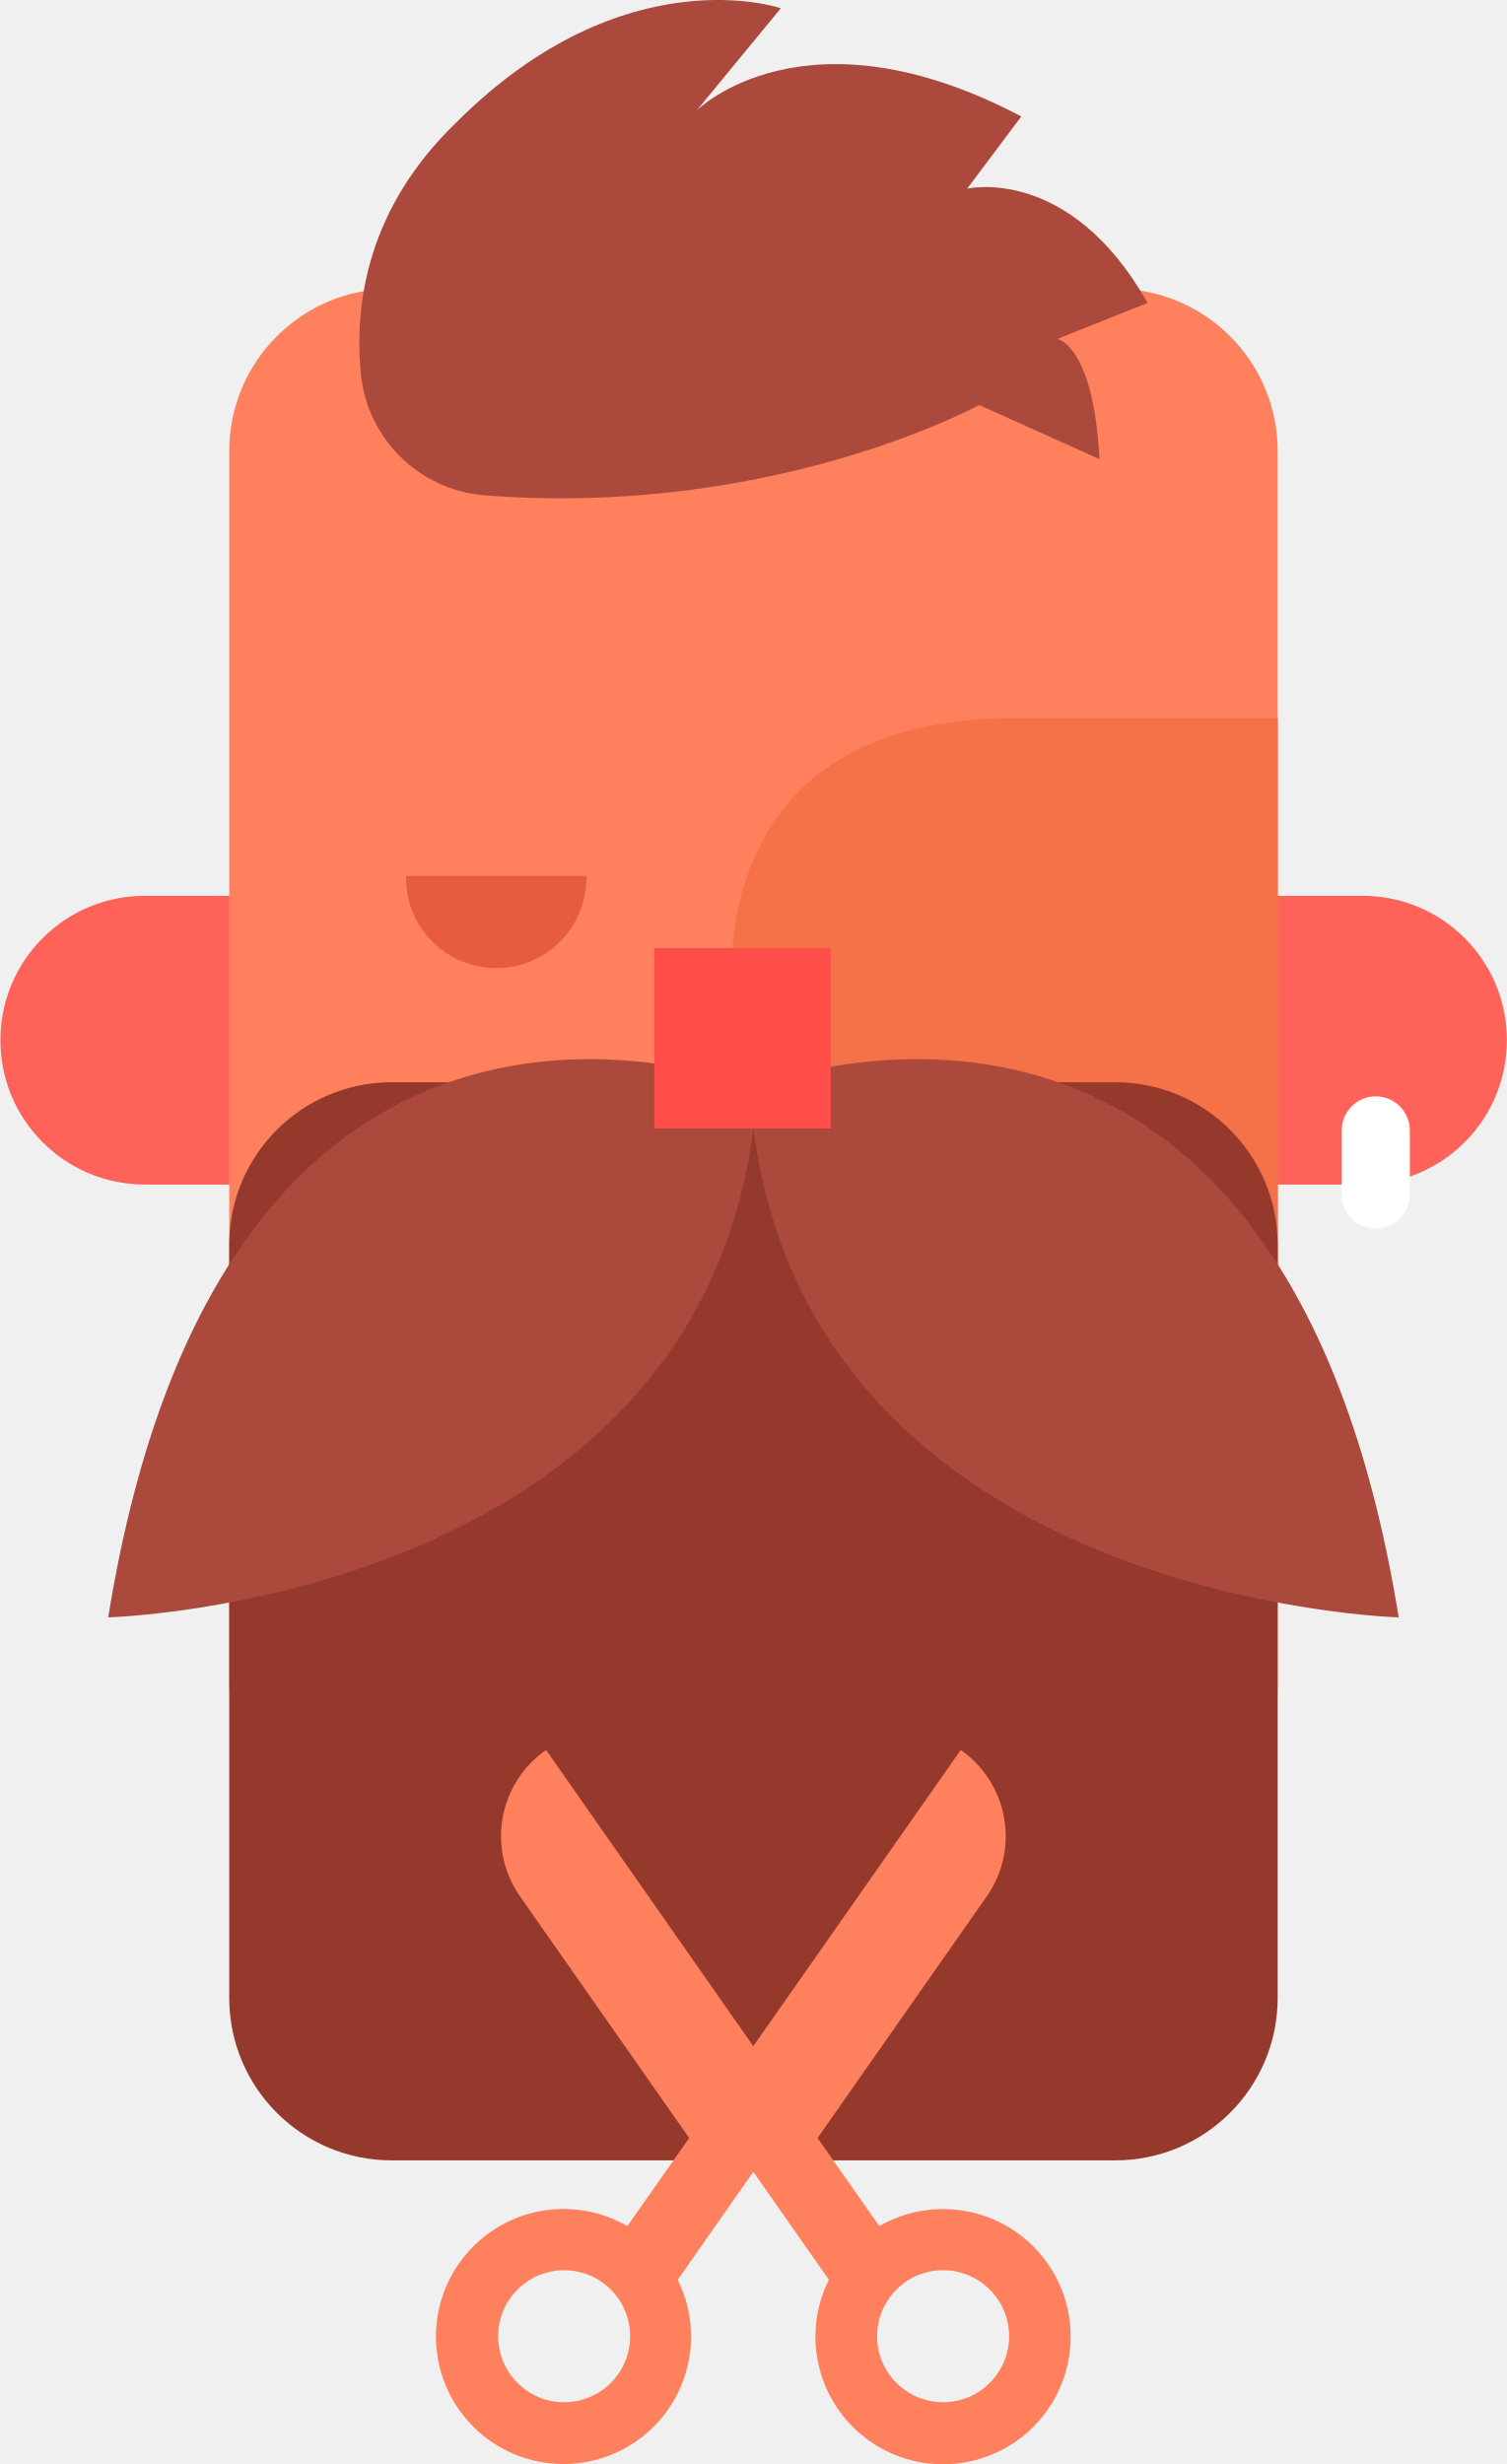
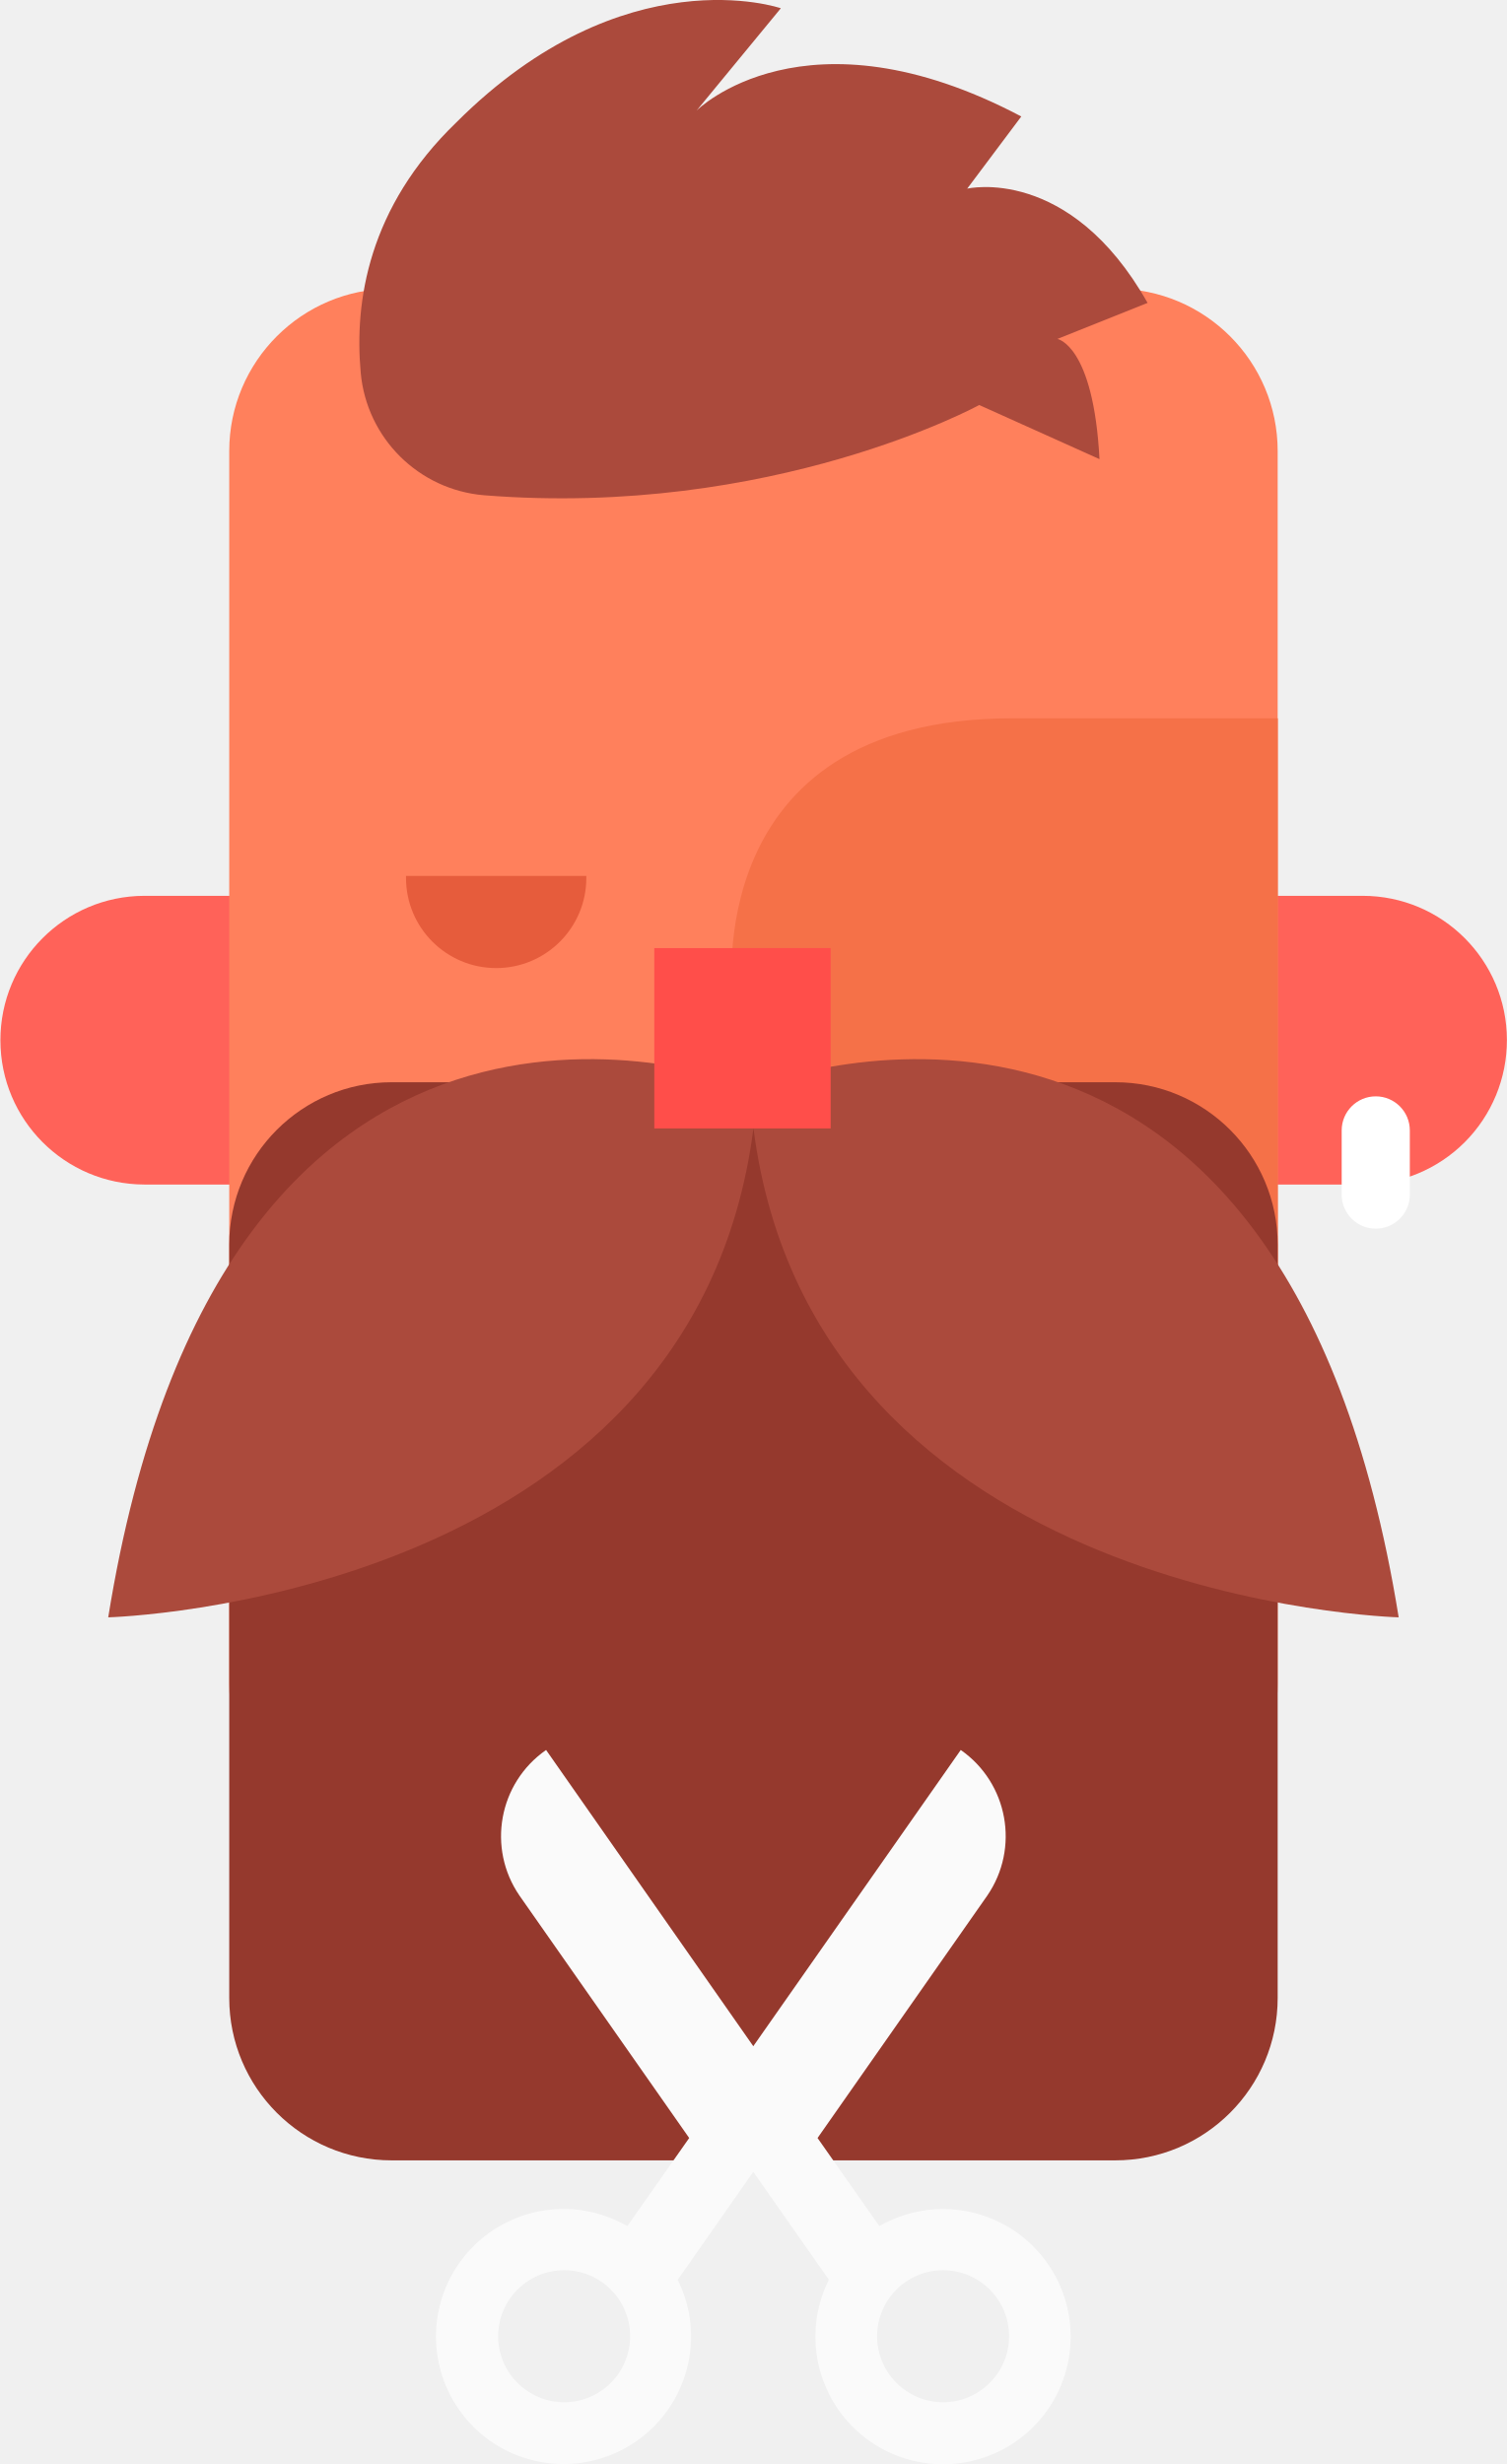
<svg xmlns="http://www.w3.org/2000/svg" id="Layer_3" data-name="Layer 3" viewBox="0 0 182.68 298.71">
  <defs>
-     <style>.cls-1{fill:#ff6259;}.cls-2{fill:#ff805c;}.cls-3{fill:#f57148;}.cls-4{fill:#95392d;}.cls-5{fill:#ab4a3c;}.cls-6{fill:#fff;}.cls-7{fill:#ff4e4a;}.cls-8{fill:#e65c3c;}</style>
+     <style>.cls-1{fill:#ff6259;}.cls-2{fill:#ff805c;}.cls-3{fill:#f57148;}.cls-4{fill:#95392d;}.cls-5{fill:#ab4a3c;}.cls-6{fill:#fff;}.cls-7{fill:#ff4e4a;}.cls-8{fill:#e65c3c;}.cls-9{fill:#fafafa;}</style>
  </defs>
  <path class="cls-1" d="M489.14,439.9H470.68v-35h18.46a17.49,17.49,0,0,1,17.49,17.49h0A17.49,17.49,0,0,1,489.14,439.9Z" transform="translate(-323.95 -296.3)" />
  <path class="cls-1" d="M341.44,439.9H359.9v-35H341.44A17.49,17.49,0,0,0,324,422.41h0A17.49,17.49,0,0,0,341.44,439.9Z" transform="translate(-323.95 -296.3)" />
  <rect class="cls-2" x="27.79" y="35" width="127.1" height="188.77" rx="19.69" />
  <path class="cls-3" d="M460.86,500.31l13-10.26a52.09,52.09,0,0,0,5-22.21V383.38H446.66c-38.25,0-33.88,33.88-33.88,33.88v62.29Z" transform="translate(-323.95 -296.3)" />
  <rect class="cls-4" x="27.79" y="131.2" width="127.1" height="130.7" rx="19.69" />
  <path class="cls-5" d="M382.63,356.34a16.38,16.38,0,0,1-14.95-14.86c-.79-8.61.93-20.06,11.58-30.33,20.4-20.4,39.35-13.85,39.35-13.85l-10.2,12.39s13.12-13.11,39.35.73l-6.56,8.75s12.39-2.92,21.87,13.85l-10.93,4.37s4.37.73,5.1,14.57l-14.58-6.56S417.62,359.12,382.63,356.34Z" transform="translate(-323.95 -296.3)" />
  <path class="cls-6" d="M490.73,445.25h0a4.13,4.13,0,0,1-4.13-4.13v-7.78a4.13,4.13,0,0,1,4.13-4.13h0a4.13,4.13,0,0,1,4.13,4.13v7.78A4.13,4.13,0,0,1,490.73,445.25Z" transform="translate(-323.95 -296.3)" />
  <path class="cls-5" d="M493.51,492.37c-13.83-85.79-72.33-66.49-78.22-64.31-5.88-2.18-64.38-21.48-78.22,64.31,0,0,70.85-1.86,78.22-59.29C422.67,490.51,493.51,492.37,493.51,492.37Z" transform="translate(-323.95 -296.3)" />
  <rect class="cls-7" x="79.32" y="114.94" width="21.38" height="21.86" />
  <path class="cls-8" d="M373.17,402.49c0,.08,0,.16,0,.24a10.93,10.93,0,1,0,21.86,0c0-.08,0-.16,0-.24Z" transform="translate(-323.95 -296.3)" />
-   <path class="cls-2" d="M390.15,508.45a12.73,12.73,0,0,0-3.22,17.66l20.57,29.38L400,566.17a15.46,15.46,0,1,0,6.11,6.51l9.16-13.09,9.16,13.08a15.47,15.47,0,1,0,6.12-6.5l-7.49-10.68,20.57-29.38a12.74,12.74,0,0,0-3.21-17.66l-25.15,35.91Zm10.19,71.07a8,8,0,1,1-8-8A8,8,0,0,1,400.34,579.52Zm45.94,0a8,8,0,1,1-8-8A8,8,0,0,1,446.28,579.52Z" transform="translate(-323.95 -296.3)" />
+   <path class="cls-9" d="M390.15,508.45a12.73,12.73,0,0,0-3.22,17.66l20.57,29.38L400,566.17a15.46,15.46,0,1,0,6.11,6.51l9.16-13.09,9.16,13.08a15.47,15.47,0,1,0,6.12-6.5l-7.49-10.68,20.57-29.38a12.74,12.74,0,0,0-3.21-17.66l-25.15,35.91Zm10.19,71.07a8,8,0,1,1-8-8A8,8,0,0,1,400.34,579.52Zm45.94,0a8,8,0,1,1-8-8A8,8,0,0,1,446.28,579.52Z" transform="translate(-323.95 -296.3)" />
</svg>
